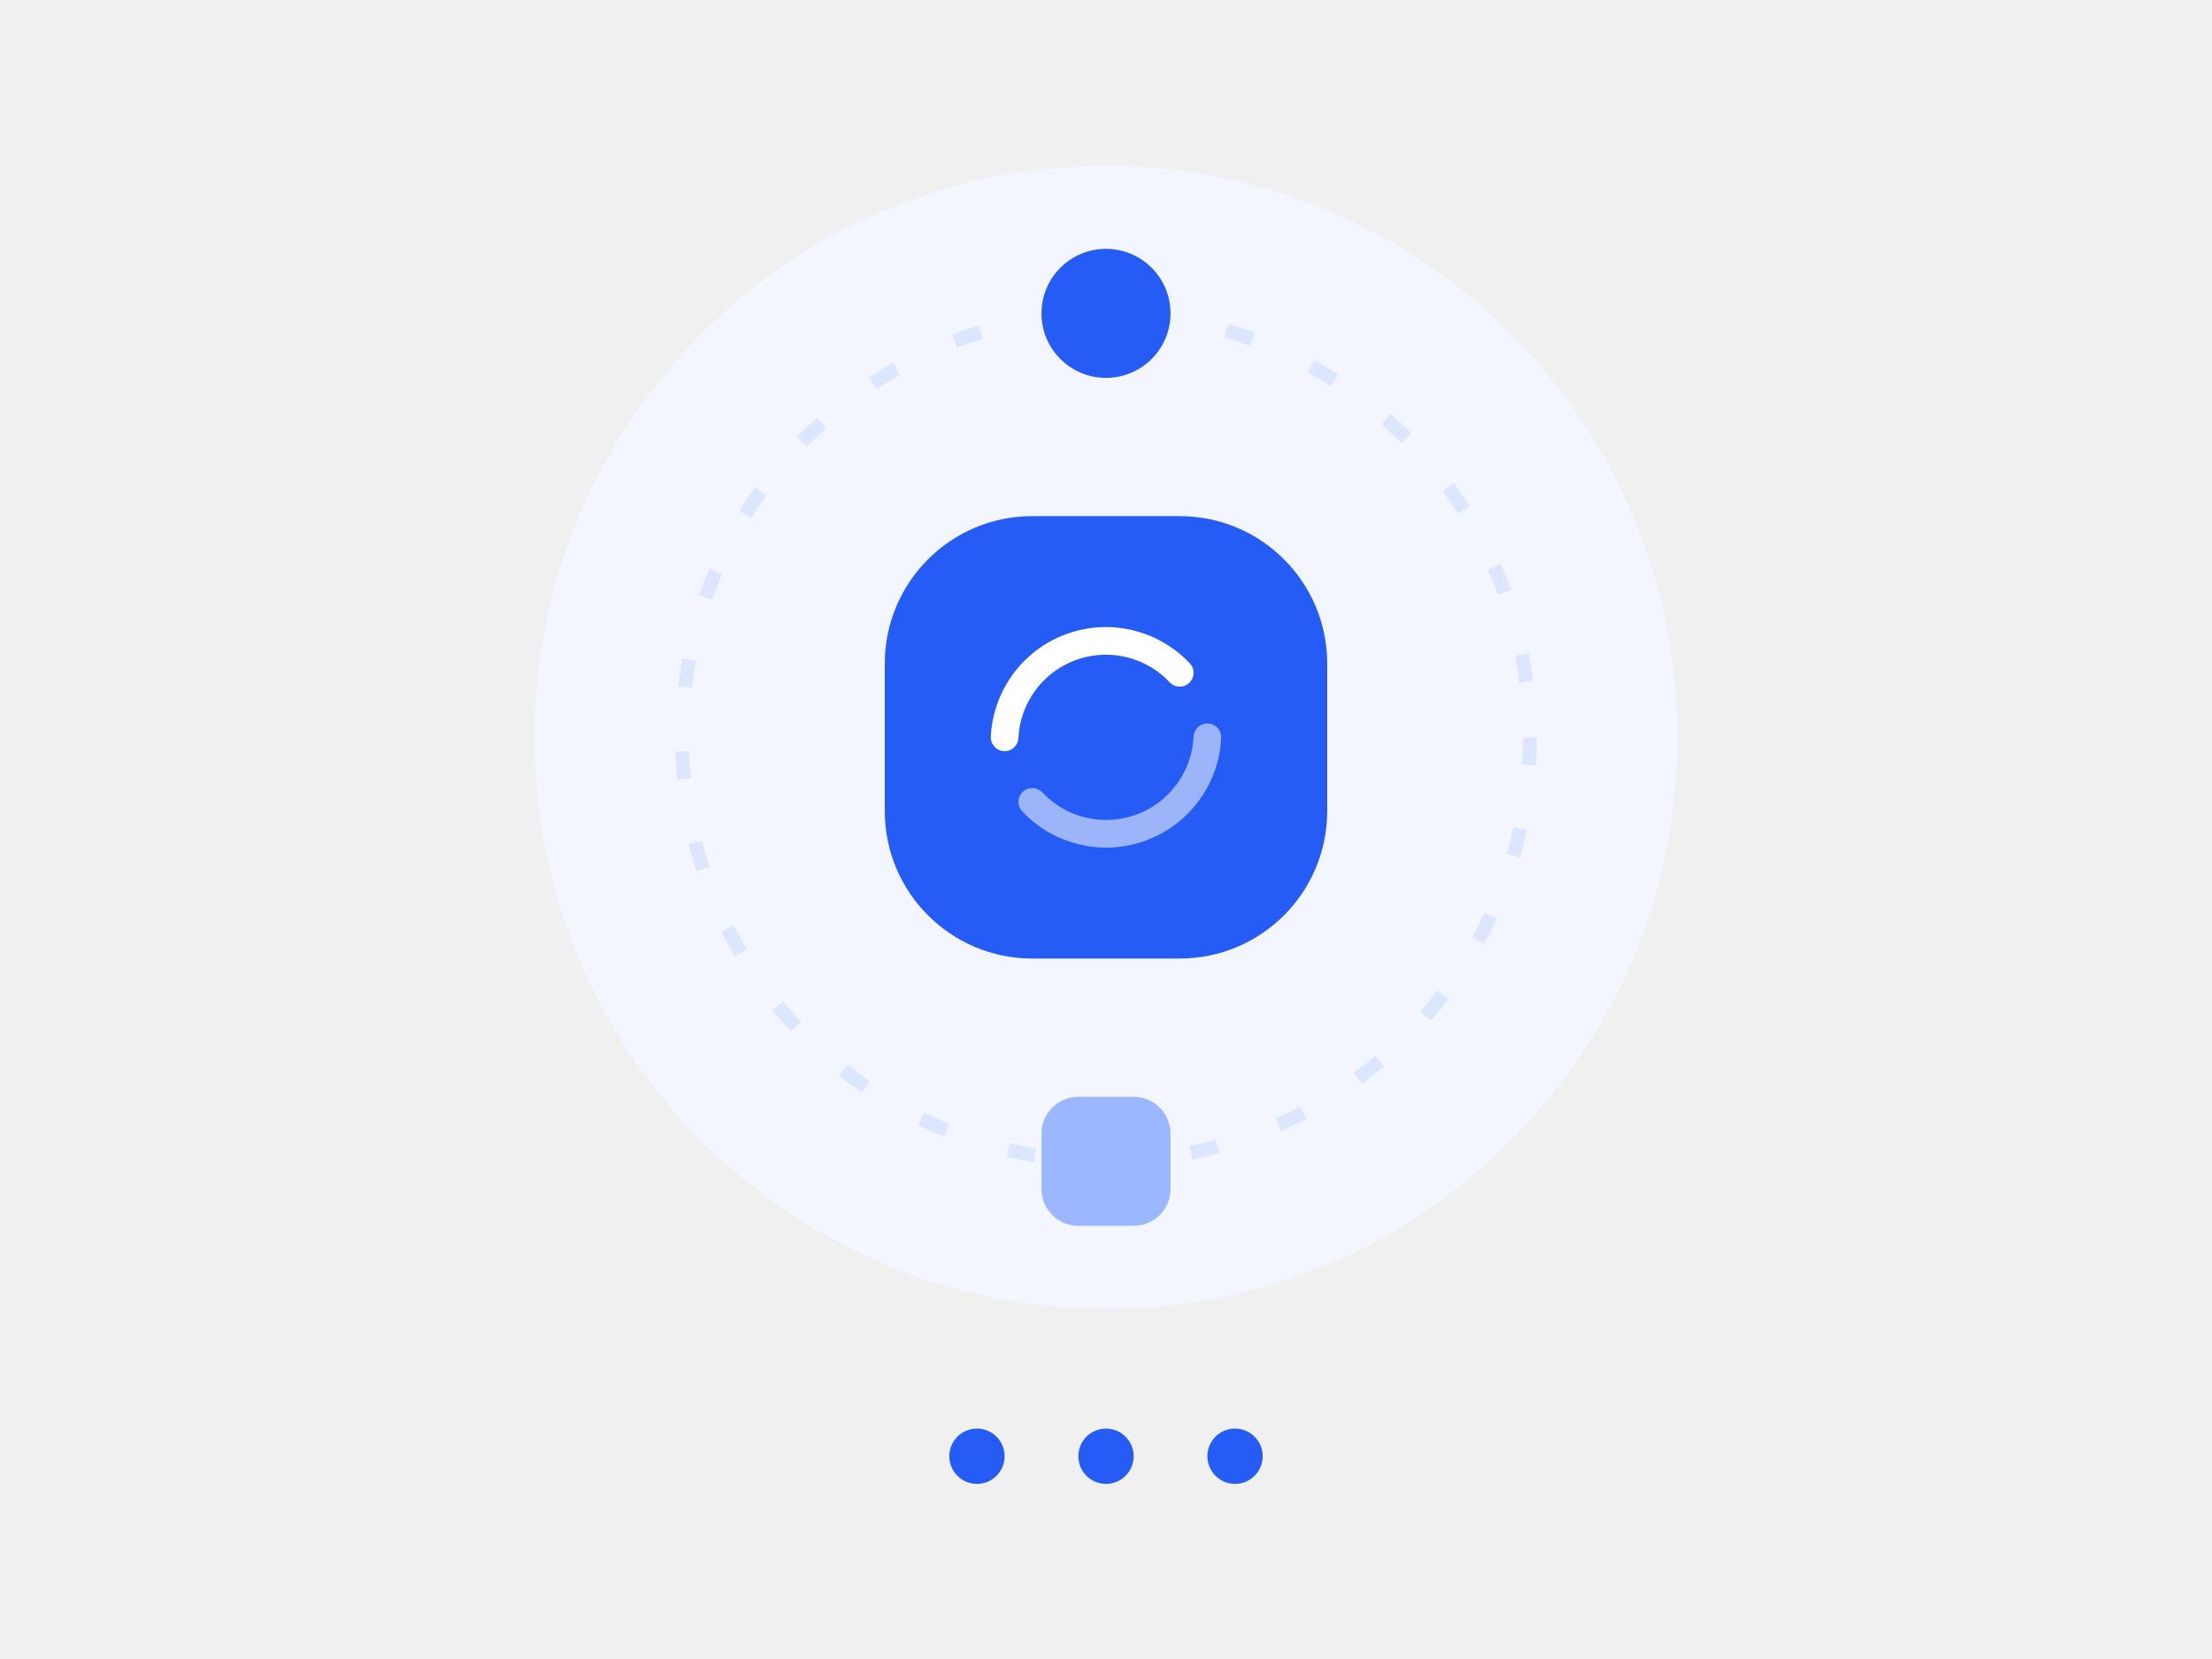
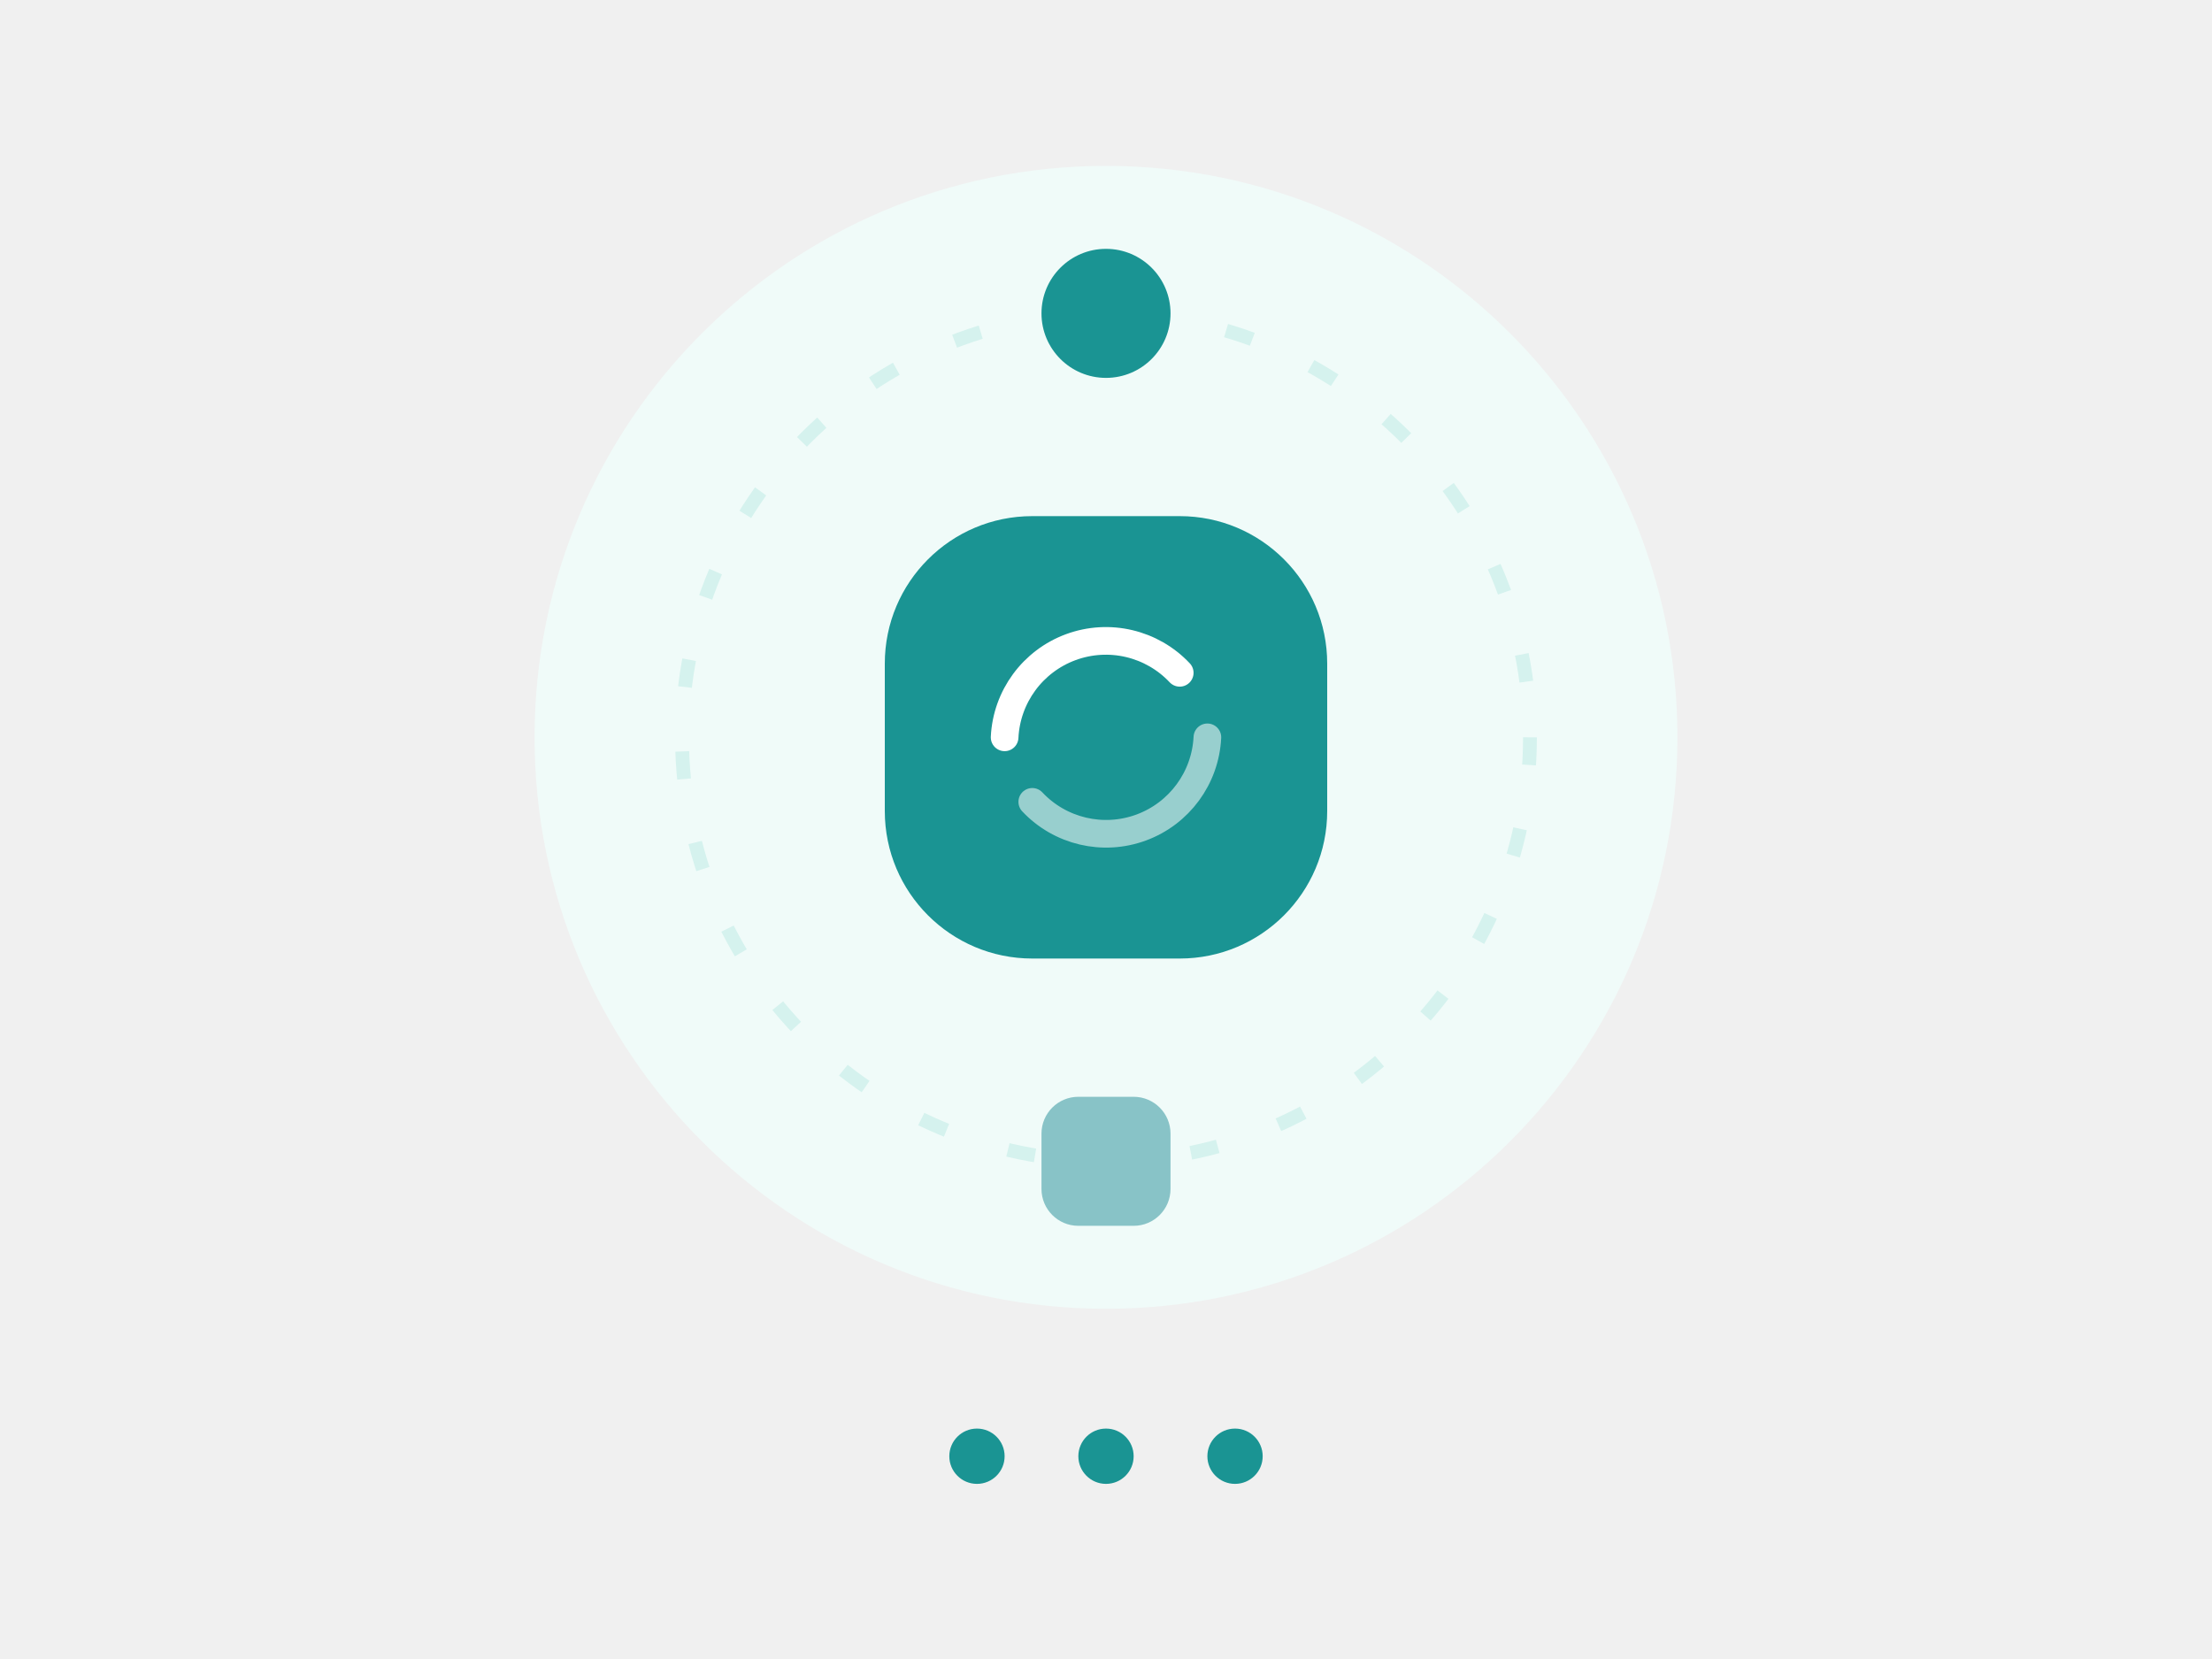
<svg xmlns="http://www.w3.org/2000/svg" width="240" height="180" viewBox="0 0 240 180" role="img" aria-labelledby="title">
  <style>
    .orbit { transform-origin:120px 80px; animation:spin 3s linear infinite; }
    .core { transform-origin:120px 80px; animation:breathe 2s ease-in-out infinite; }
    .dot { animation:pulse 1.2s ease-in-out infinite; }
    .b { animation-delay:.16s; } .c { animation-delay:.32s; }
    @keyframes spin { to { transform:rotate(360deg); } }
    @keyframes breathe { 0%,100% { transform:scale(.92); opacity:.7; } 50% { transform:scale(1); opacity:1; } }
    @keyframes pulse { 0%,70%,100% { opacity:.25; } 35% { opacity:1; } }
    @media(prefers-reduced-motion:reduce) { .orbit,.core,.dot { animation:none; } }
  </style>
-   <circle cx="120" cy="80" r="62" fill="#f3f6ff" />
-   <circle cx="120" cy="80" r="46" fill="none" stroke="#dce6ff" stroke-width="1.5" stroke-dasharray="3 7" />
+   <circle cx="120" cy="80" r="62" fill="#f0fbf9" />
+   <circle cx="120" cy="80" r="46" fill="none" stroke="#d5f2ee" stroke-width="1.5" stroke-dasharray="3 7" />
  <g class="core">
-     <rect x="96" y="56" width="48" height="48" rx="16" fill="#245cf5" />
+     <rect x="96" y="56" width="48" height="48" rx="16" fill="#1a9493" />
    <path d="M109 80a11 11 0 0 1 19-7" fill="none" stroke="white" stroke-width="3" stroke-linecap="round" />
    <path d="M131 80a11 11 0 0 1-19 7" fill="none" stroke="white" stroke-width="3" stroke-linecap="round" opacity=".55" />
  </g>
  <g class="orbit">
-     <circle cx="120" cy="34" r="7" fill="#245cf5" />
-     <rect x="113" y="119" width="14" height="14" rx="4" fill="#9ab7ff" />
+     <circle cx="120" cy="34" r="7" fill="#1a9493" />
+     <rect x="113" y="119" width="14" height="14" rx="4" fill="#88c3c7" />
  </g>
-   <circle class="dot" cx="106" cy="158" r="3" fill="#245cf5" />
-   <circle class="dot b" cx="120" cy="158" r="3" fill="#245cf5" />
-   <circle class="dot c" cx="134" cy="158" r="3" fill="#245cf5" />
+   <circle class="dot" cx="106" cy="158" r="3" fill="#1a9493" />
+   <circle class="dot b" cx="120" cy="158" r="3" fill="#1a9493" />
+   <circle class="dot c" cx="134" cy="158" r="3" fill="#1a9493" />
</svg>
